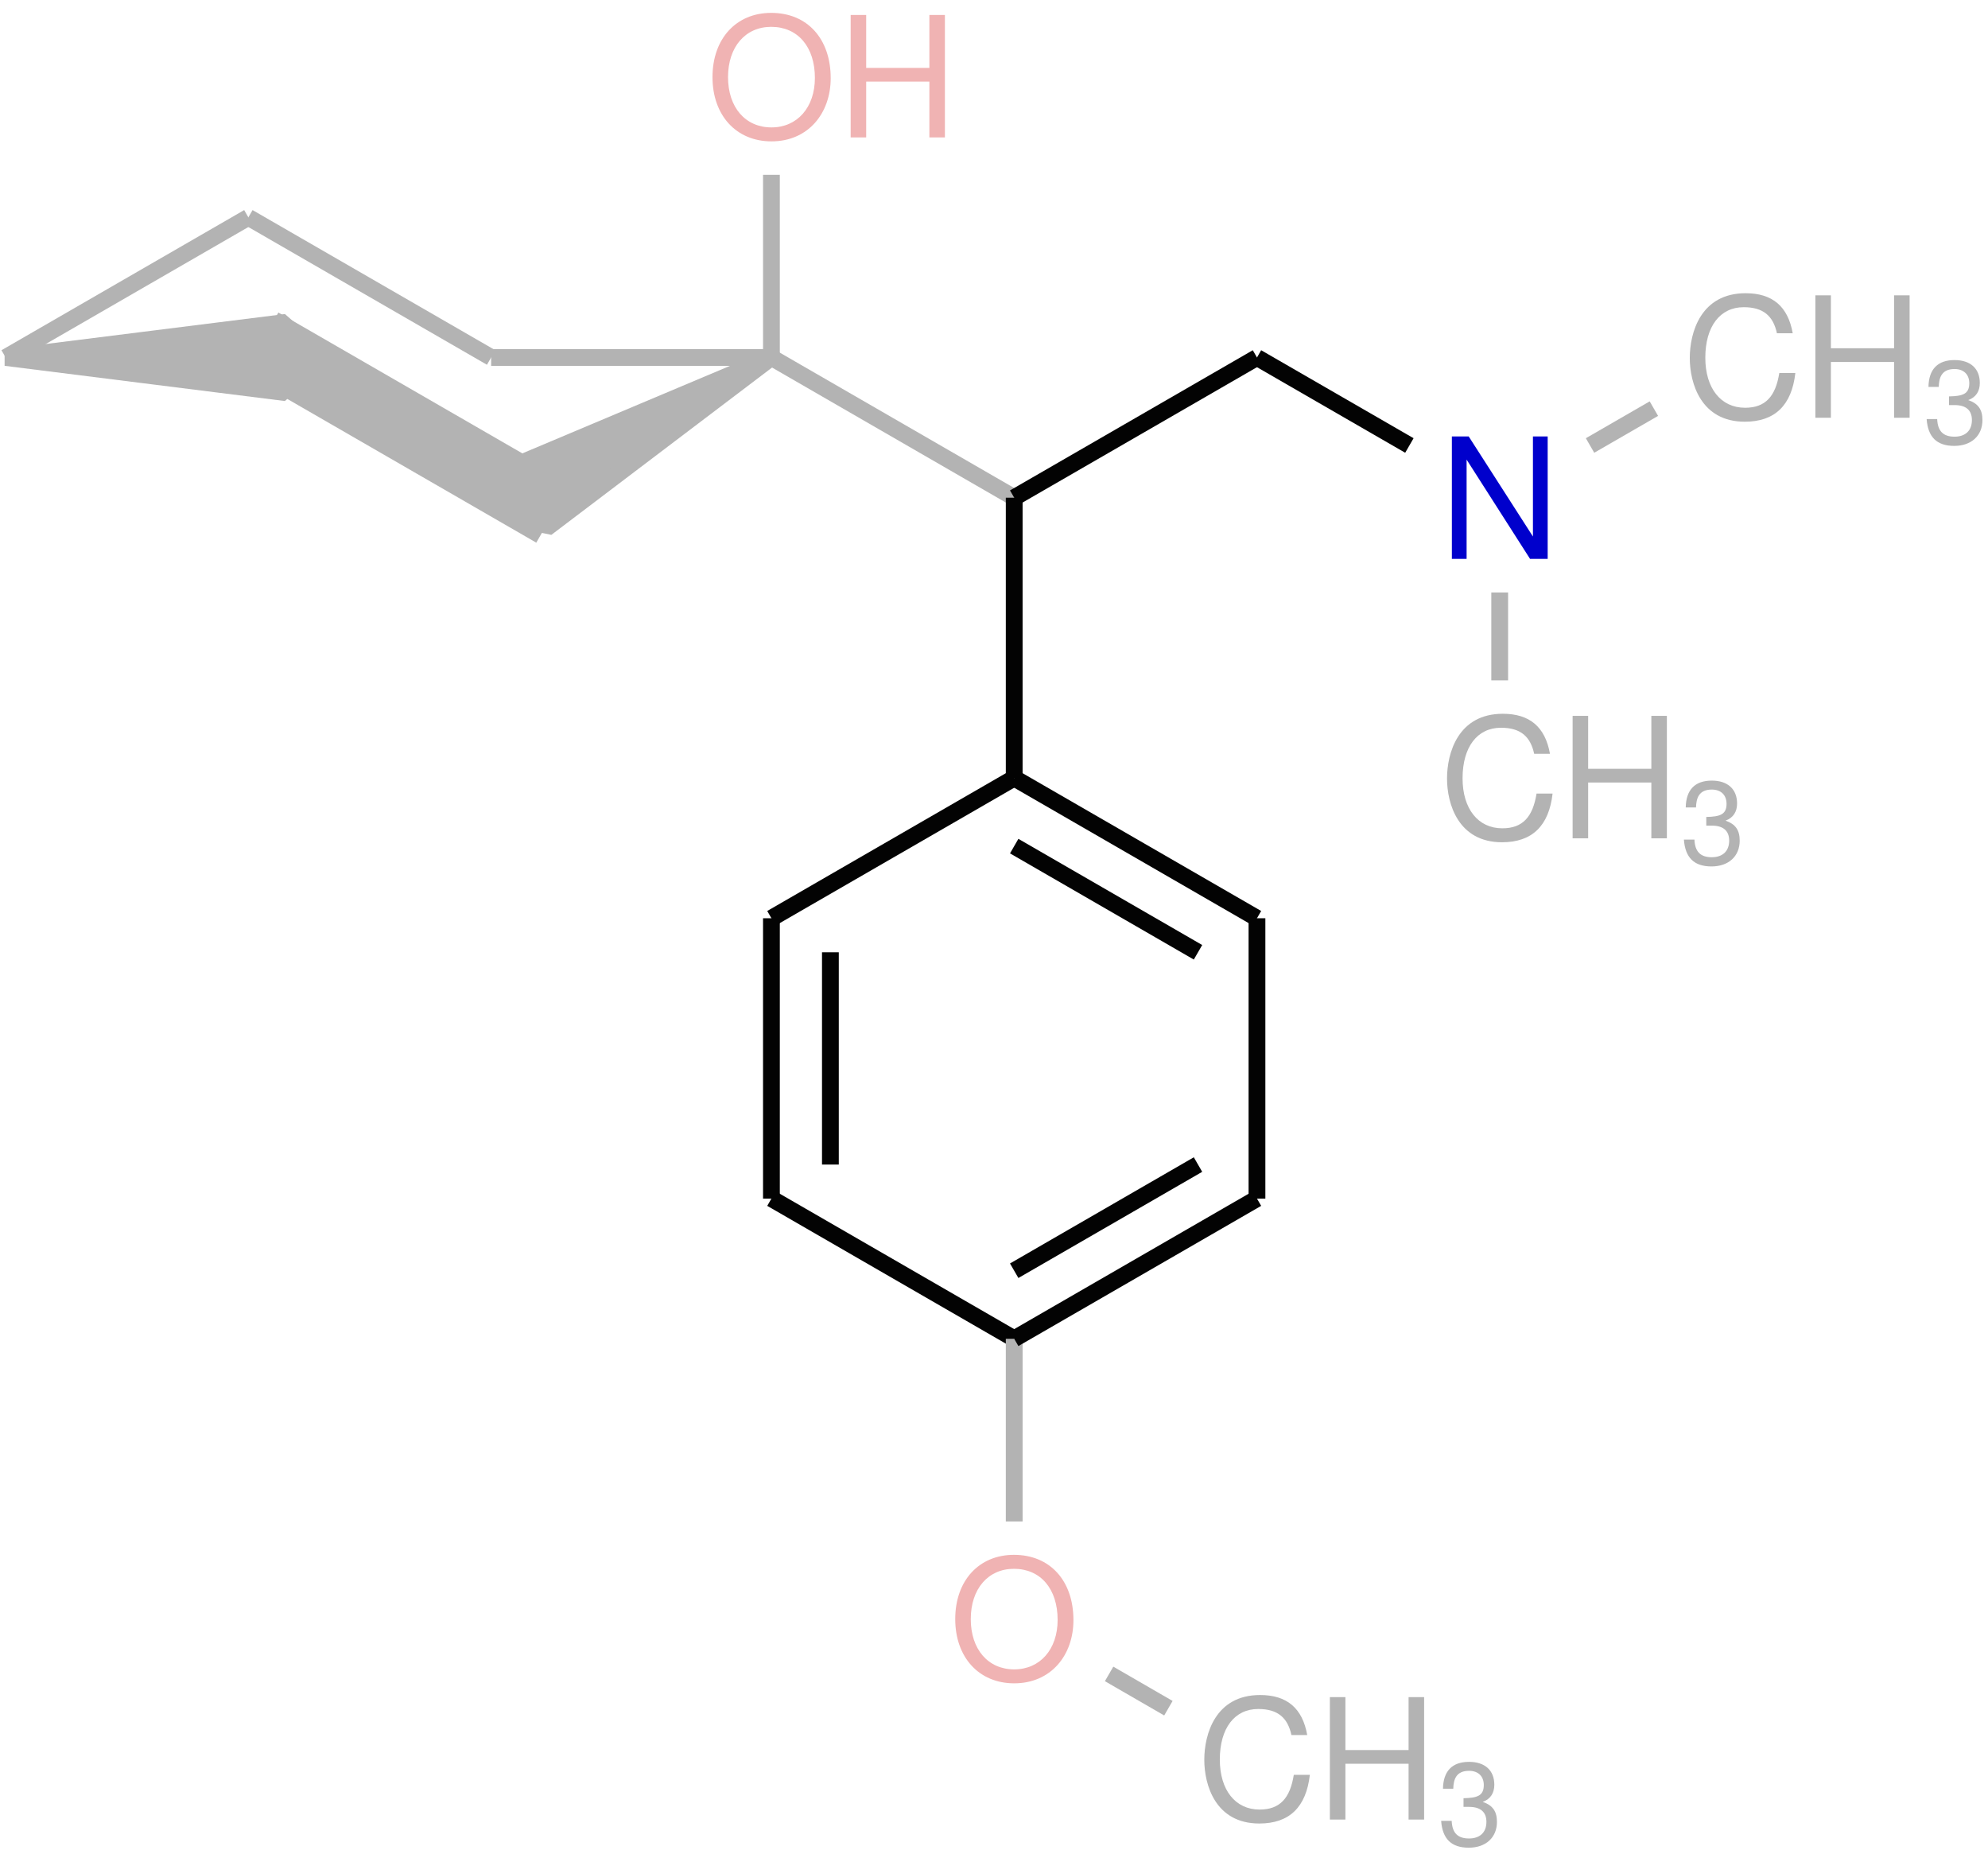
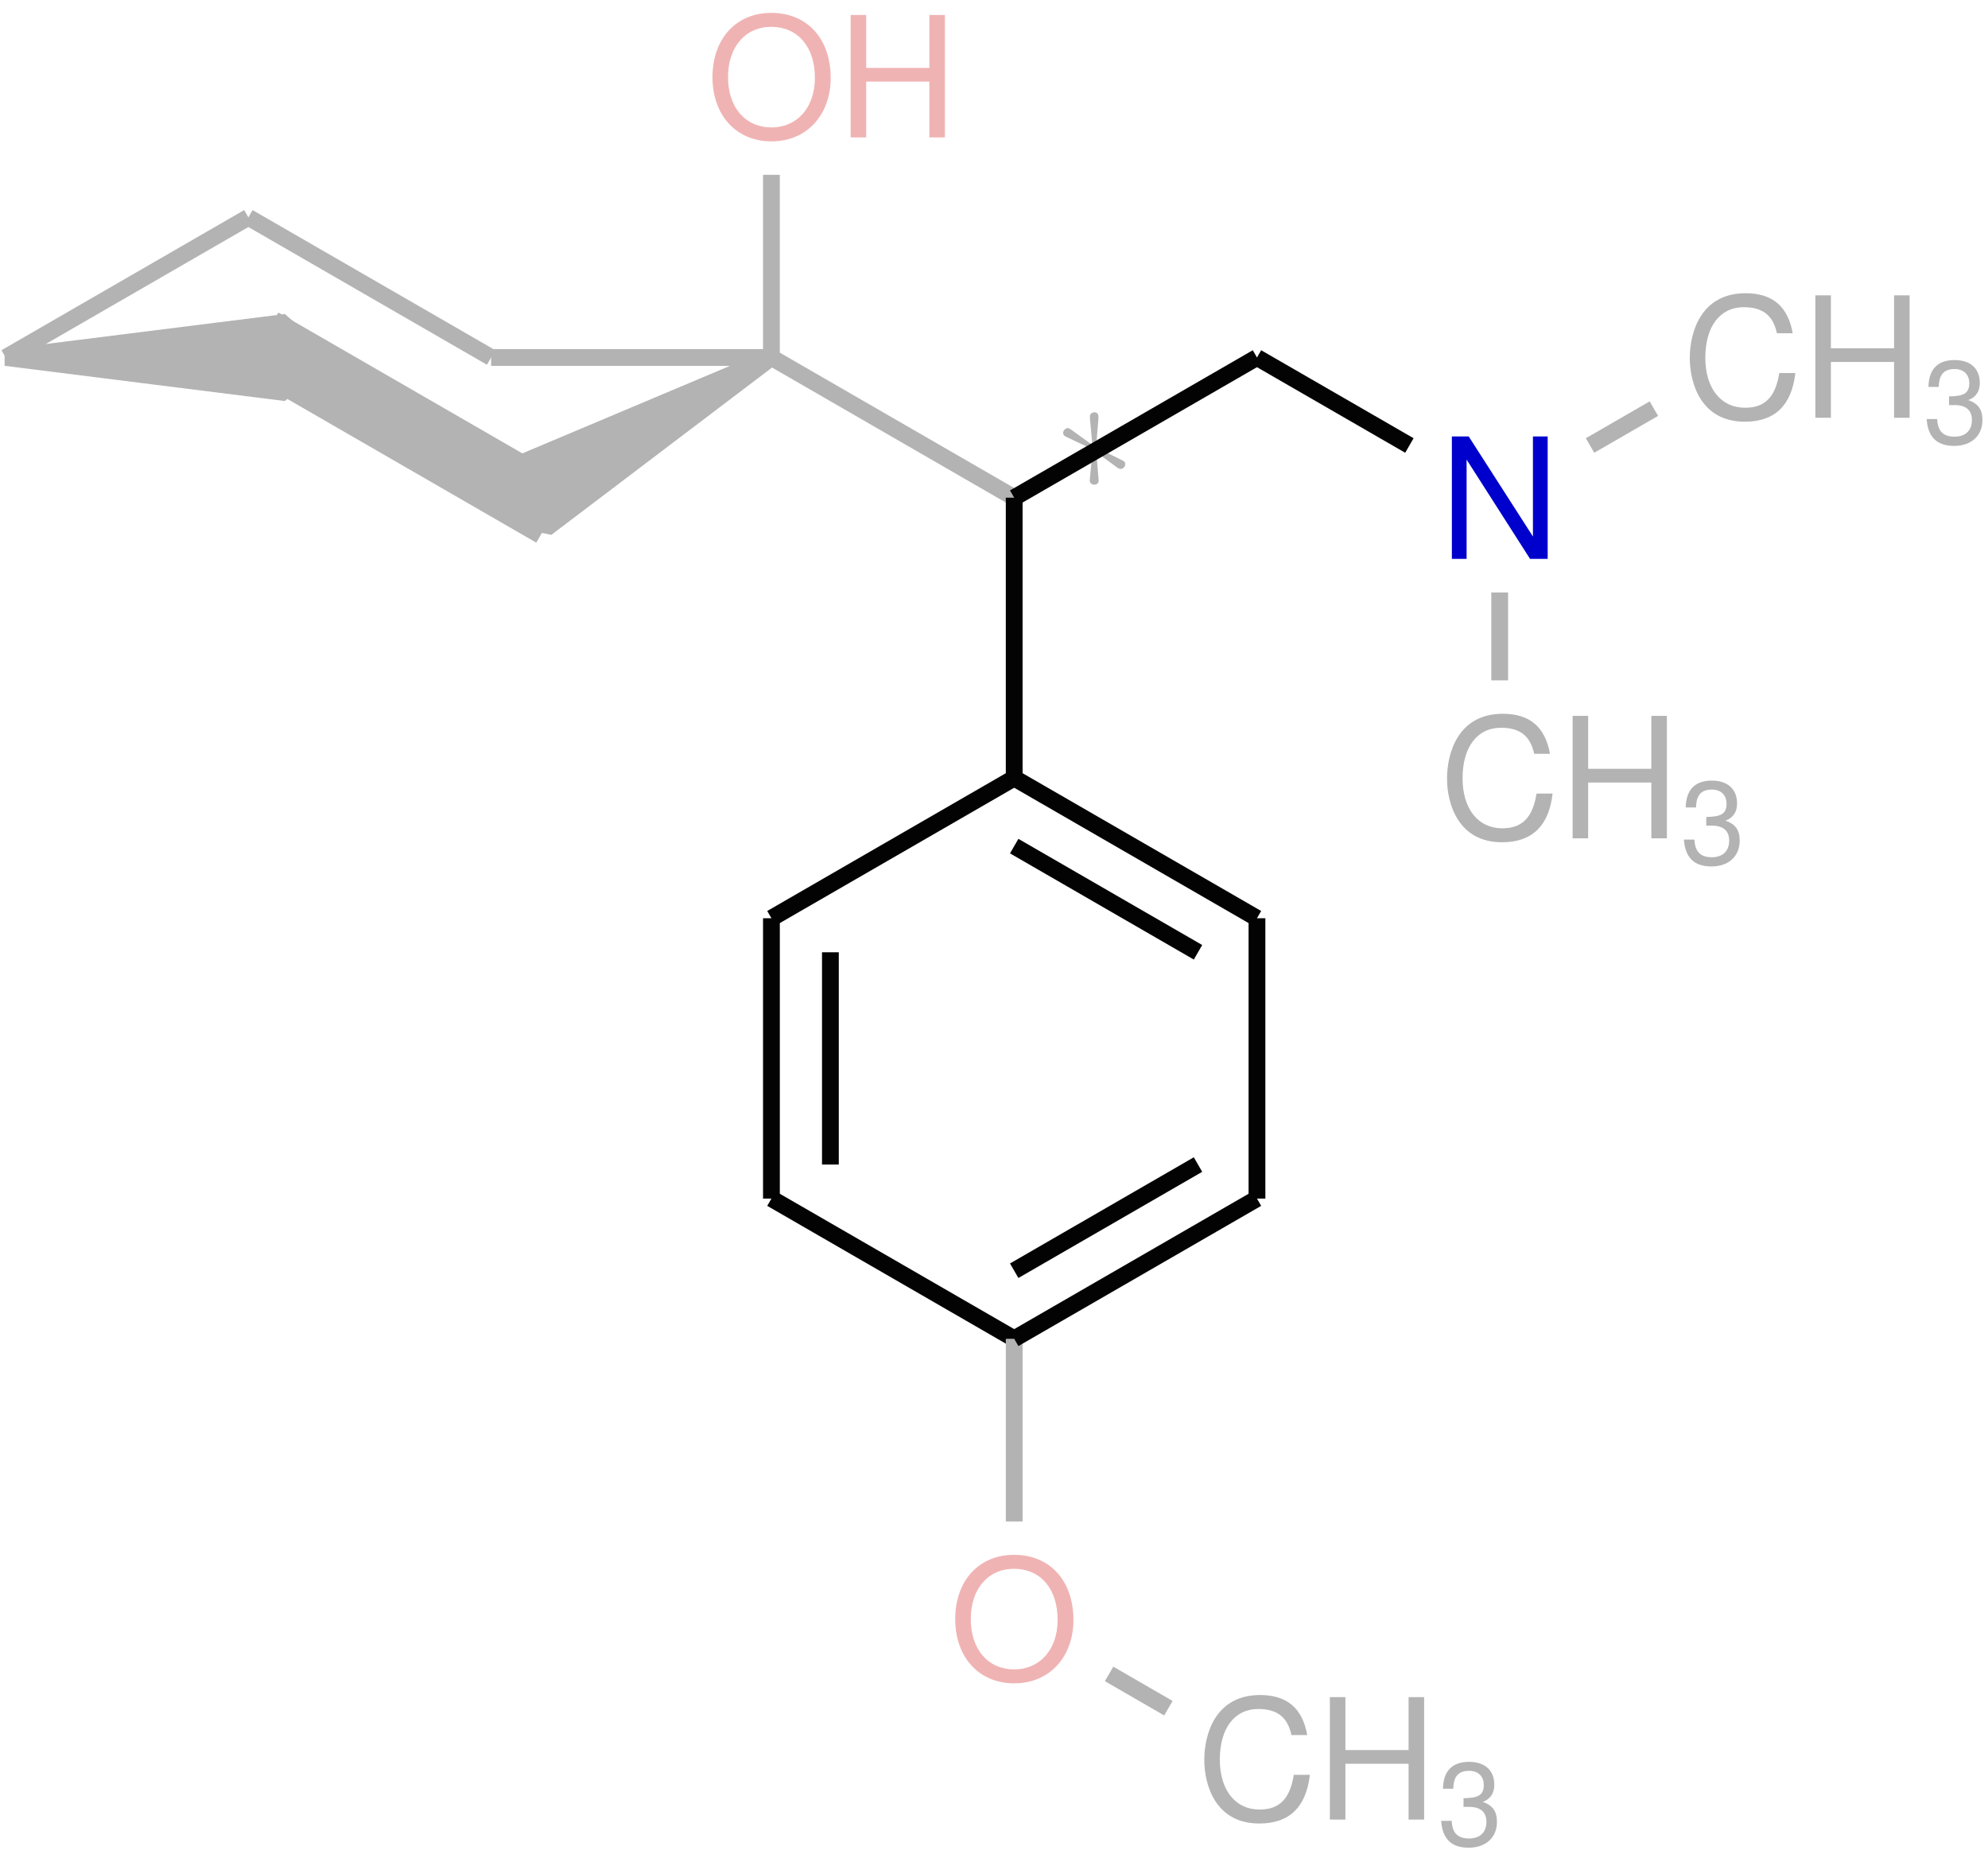
<svg xmlns="http://www.w3.org/2000/svg" xmlns:xlink="http://www.w3.org/1999/xlink" width="118pt" height="110pt" viewBox="0 0 118 110" version="1.1">
  <defs>
    <g>
      <symbol overflow="visible" id="glyph0-0">
        <path style="stroke:none;" d="M 6.172 -5.188 C 6.172 -6.344 5.344 -7.094 4.047 -7.094 C 2.609 -7.094 1.859 -6.297 1.859 -4.766 L 2.719 -4.766 C 2.719 -5.656 2.953 -6.312 4 -6.312 C 4.766 -6.312 5.281 -5.859 5.281 -5.188 C 5.281 -3.922 3.484 -3.594 3.484 -2.25 L 3.484 -1.688 L 4.391 -1.688 L 4.391 -2.156 C 4.391 -3.344 6.172 -3.531 6.172 -5.188 Z M 4.391 -0.75 L 3.484 -0.75 L 3.484 0.297 L 4.391 0.297 Z M 0.344 1.391 L 7.625 1.391 L 7.625 -7.969 L 0.344 -7.969 Z M 1.172 0.688 L 1.172 -7.281 L 6.797 -7.281 L 6.797 0.688 Z M 1.172 0.688 " />
      </symbol>
      <symbol overflow="visible" id="glyph0-1">
        <path style="stroke:none;" d="M 7.422 -3.516 C 7.422 -5.859 6.031 -7.391 3.891 -7.391 C 1.812 -7.391 0.406 -5.859 0.406 -3.578 C 0.406 -1.312 1.812 0.234 3.906 0.234 C 6.078 0.234 7.422 -1.422 7.422 -3.516 Z M 3.891 -6.562 C 5.469 -6.562 6.484 -5.375 6.484 -3.531 C 6.484 -1.781 5.438 -0.594 3.906 -0.594 C 2.359 -0.594 1.328 -1.781 1.328 -3.578 C 1.328 -5.375 2.359 -6.562 3.891 -6.562 Z M 3.891 -6.562 " />
      </symbol>
      <symbol overflow="visible" id="glyph0-2">
        <path style="stroke:none;" d="M 5.469 -3.312 L 5.469 0 L 6.391 0 L 6.391 -7.266 L 5.469 -7.266 L 5.469 -4.125 L 1.719 -4.125 L 1.719 -7.266 L 0.797 -7.266 L 0.797 0 L 1.719 0 L 1.719 -3.312 Z M 5.469 -3.312 " />
      </symbol>
      <symbol overflow="visible" id="glyph0-3">
        <path style="stroke:none;" d="M 0.406 -3.547 C 0.406 -2.062 1.062 0.234 3.672 0.234 C 5.453 0.234 6.453 -0.734 6.672 -2.656 L 5.719 -2.656 C 5.5 -1.281 4.906 -0.594 3.688 -0.594 C 2.25 -0.594 1.328 -1.75 1.328 -3.562 C 1.328 -5.422 2.203 -6.562 3.609 -6.562 C 4.781 -6.562 5.359 -6.031 5.578 -5.016 L 6.516 -5.016 C 6.234 -6.609 5.312 -7.391 3.719 -7.391 C 1.062 -7.391 0.406 -5.062 0.406 -3.547 Z M 0.406 -3.547 " />
      </symbol>
      <symbol overflow="visible" id="glyph0-4">
        <path style="stroke:none;" d="M 6.484 -7.266 L 5.609 -7.266 L 5.609 -1.328 L 1.797 -7.266 L 0.797 -7.266 L 0.797 0 L 1.672 0 L 1.672 -5.891 L 5.438 0 L 6.484 0 Z M 6.484 -7.266 " />
      </symbol>
      <symbol overflow="visible" id="glyph1-0">
        <path style="stroke:none;" d="M 4.312 -3.625 C 4.312 -4.438 3.734 -4.969 2.828 -4.969 C 1.828 -4.969 1.297 -4.406 1.297 -3.328 L 1.891 -3.328 C 1.891 -3.953 2.062 -4.422 2.797 -4.422 C 3.328 -4.422 3.688 -4.094 3.688 -3.625 C 3.688 -2.75 2.438 -2.516 2.438 -1.562 L 2.438 -1.188 L 3.062 -1.188 L 3.062 -1.516 C 3.062 -2.344 4.312 -2.469 4.312 -3.625 Z M 3.062 -0.516 L 2.438 -0.516 L 2.438 0.203 L 3.062 0.203 Z M 0.25 0.969 L 5.328 0.969 L 5.328 -5.578 L 0.25 -5.578 Z M 0.828 0.484 L 0.828 -5.094 L 4.75 -5.094 L 4.75 0.484 Z M 0.828 0.484 " />
      </symbol>
      <symbol overflow="visible" id="glyph1-1">
        <path style="stroke:none;" d="M 1.875 -4.406 C 2.422 -4.406 2.75 -4.078 2.75 -3.562 C 2.75 -2.922 2.359 -2.797 1.547 -2.781 L 1.547 -2.266 L 1.875 -2.266 C 2.547 -2.266 2.906 -1.969 2.906 -1.375 C 2.906 -0.75 2.516 -0.391 1.875 -0.391 C 1.203 -0.391 0.875 -0.719 0.844 -1.438 L 0.219 -1.438 C 0.297 -0.359 0.828 0.156 1.859 0.156 C 2.875 0.156 3.531 -0.453 3.531 -1.375 C 3.531 -2 3.281 -2.359 2.688 -2.562 C 3.156 -2.734 3.375 -3.094 3.375 -3.578 C 3.375 -4.438 2.812 -4.938 1.875 -4.938 C 0.875 -4.938 0.344 -4.391 0.328 -3.344 L 0.938 -3.344 C 0.953 -3.875 1.094 -4.406 1.875 -4.406 Z M 1.875 -4.406 " />
+       </symbol>
+       <symbol overflow="visible" id="glyph2-0">
+         <path style="stroke:none;" d="" />
+       </symbol>
+       <symbol overflow="visible" id="glyph2-1">
+         <path style="stroke:none;" d="M 2.734 -4.25 C 2.75 -4.391 2.75 -4.641 2.5 -4.641 C 2.328 -4.641 2.203 -4.5 2.234 -4.375 L 2.234 -4.25 L 2.375 -2.703 L 1.094 -3.625 C 1 -3.672 0.984 -3.703 0.922 -3.703 C 0.781 -3.703 0.641 -3.562 0.641 -3.422 C 0.641 -3.266 0.75 -3.219 0.844 -3.172 L 2.266 -2.5 L 0.891 -1.828 C 0.734 -1.75 0.641 -1.703 0.641 -1.562 C 0.641 -1.406 0.781 -1.281 0.922 -1.281 C 0.984 -1.281 1 -1.281 1.25 -1.469 L 2.375 -2.266 L 2.219 -0.594 C 2.219 -0.391 2.406 -0.344 2.484 -0.344 C 2.609 -0.344 2.75 -0.406 2.75 -0.594 L 2.609 -2.266 L 3.875 -1.344 C 3.969 -1.297 3.984 -1.281 4.062 -1.281 C 4.203 -1.281 4.328 -1.422 4.328 -1.562 C 4.328 -1.703 4.234 -1.75 4.109 -1.812 C 3.516 -2.109 3.5 -2.109 2.719 -2.484 L 4.094 -3.156 C 4.25 -3.234 4.328 -3.266 4.328 -3.422 C 4.328 -3.562 4.203 -3.703 4.062 -3.703 C 3.984 -3.703 3.969 -3.703 3.719 -3.516 L 2.609 -2.703 Z M 2.734 -4.25 " />
      </symbol>
    </g>
  </defs>
  <g id="surface6">
    <path style="fill:none;stroke-width:0.996;stroke-linecap:butt;stroke-linejoin:miter;stroke:rgb(70%,70%,70%);stroke-opacity:1;stroke-miterlimit:10;" d="M 0.001 0.001 L 14.407 8.318 " transform="matrix(1,0,0,-1,0.335,21.216)" />
    <path style="fill:none;stroke-width:0.996;stroke-linecap:butt;stroke-linejoin:miter;stroke:rgb(70%,70%,70%);stroke-opacity:1;stroke-miterlimit:10;" d="M 14.407 8.318 L 28.817 0.001 " transform="matrix(1,0,0,-1,0.335,21.216)" />
    <path style="fill:none;stroke-width:0.996;stroke-linecap:butt;stroke-linejoin:miter;stroke:rgb(70%,70%,70%);stroke-opacity:1;stroke-miterlimit:10;" d="M 28.817 0.001 L 45.454 0.001 " transform="matrix(1,0,0,-1,0.335,21.216)" />
    <g style="fill:rgb(93.999%,70%,70%);fill-opacity:1;">
      <use xlink:href="#glyph0-1" x="41.885" y="8.155" />
    </g>
    <g style="fill:rgb(93.999%,70%,70%);fill-opacity:1;">
      <use xlink:href="#glyph0-2" x="49.695" y="8.155" />
    </g>
    <path style="fill:none;stroke-width:0.996;stroke-linecap:butt;stroke-linejoin:miter;stroke:rgb(70%,70%,70%);stroke-opacity:1;stroke-miterlimit:10;" d="M 45.454 0.001 L 45.454 10.841 " transform="matrix(1,0,0,-1,0.335,21.216)" />
    <path style="fill:none;stroke-width:0.996;stroke-linecap:butt;stroke-linejoin:miter;stroke:rgb(70%,70%,70%);stroke-opacity:1;stroke-miterlimit:10;" d="M 45.454 0.001 L 59.864 -8.319 " transform="matrix(1,0,0,-1,0.335,21.216)" />
    <path style="fill:none;stroke-width:0.996;stroke-linecap:butt;stroke-linejoin:miter;stroke:rgb(0.999%,0.999%,0.999%);stroke-opacity:1;stroke-miterlimit:10;" d="M 59.864 -8.319 L 59.864 -24.956 " transform="matrix(1,0,0,-1,0.335,21.216)" />
    <path style="fill:none;stroke-width:0.996;stroke-linecap:butt;stroke-linejoin:miter;stroke:rgb(0.999%,0.999%,0.999%);stroke-opacity:1;stroke-miterlimit:10;" d="M 59.864 -24.956 L 45.454 -33.276 " transform="matrix(1,0,0,-1,0.335,21.216)" />
    <path style="fill:none;stroke-width:0.996;stroke-linecap:butt;stroke-linejoin:miter;stroke:rgb(0.999%,0.999%,0.999%);stroke-opacity:1;stroke-miterlimit:10;" d="M 45.454 -33.276 L 45.454 -49.913 " transform="matrix(1,0,0,-1,0.335,21.216)" />
    <path style="fill:none;stroke-width:0.996;stroke-linecap:butt;stroke-linejoin:miter;stroke:rgb(0.999%,0.999%,0.999%);stroke-opacity:1;stroke-miterlimit:10;" d="M 48.954 -35.296 L 48.954 -47.893 " transform="matrix(1,0,0,-1,0.335,21.216)" />
    <path style="fill:none;stroke-width:0.996;stroke-linecap:butt;stroke-linejoin:miter;stroke:rgb(0.999%,0.999%,0.999%);stroke-opacity:1;stroke-miterlimit:10;" d="M 45.454 -49.913 L 59.864 -58.233 " transform="matrix(1,0,0,-1,0.335,21.216)" />
    <g style="fill:rgb(93.999%,70%,70%);fill-opacity:1;">
      <use xlink:href="#glyph0-1" x="56.293" y="99.661" />
    </g>
    <path style="fill:none;stroke-width:0.996;stroke-linecap:butt;stroke-linejoin:miter;stroke:rgb(70%,70%,70%);stroke-opacity:1;stroke-miterlimit:10;" d="M 59.864 -58.233 L 59.864 -69.073 " transform="matrix(1,0,0,-1,0.335,21.216)" />
    <g style="fill:rgb(70%,70%,70%);fill-opacity:1;">
      <use xlink:href="#glyph0-3" x="71.076" y="107.98" />
    </g>
    <g style="fill:rgb(70%,70%,70%);fill-opacity:1;">
      <use xlink:href="#glyph0-2" x="78.139" y="107.98" />
    </g>
    <g style="fill:rgb(70%,70%,70%);fill-opacity:1;">
      <use xlink:href="#glyph1-1" x="85.322" y="109.493" />
    </g>
    <path style="fill:none;stroke-width:0.996;stroke-linecap:butt;stroke-linejoin:miter;stroke:rgb(70%,70%,70%);stroke-opacity:1;stroke-miterlimit:10;" d="M 65.497 -78.12 L 69.017 -80.155 " transform="matrix(1,0,0,-1,0.335,21.216)" />
    <path style="fill:none;stroke-width:0.996;stroke-linecap:butt;stroke-linejoin:miter;stroke:rgb(0.999%,0.999%,0.999%);stroke-opacity:1;stroke-miterlimit:10;" d="M 59.864 -58.233 L 74.274 -49.913 " transform="matrix(1,0,0,-1,0.335,21.216)" />
    <path style="fill:none;stroke-width:0.996;stroke-linecap:butt;stroke-linejoin:miter;stroke:rgb(0.999%,0.999%,0.999%);stroke-opacity:1;stroke-miterlimit:10;" d="M 59.864 -54.194 L 70.774 -47.893 " transform="matrix(1,0,0,-1,0.335,21.216)" />
    <path style="fill:none;stroke-width:0.996;stroke-linecap:butt;stroke-linejoin:miter;stroke:rgb(0.999%,0.999%,0.999%);stroke-opacity:1;stroke-miterlimit:10;" d="M 74.274 -49.913 L 74.274 -33.276 " transform="matrix(1,0,0,-1,0.335,21.216)" />
    <path style="fill:none;stroke-width:0.996;stroke-linecap:butt;stroke-linejoin:miter;stroke:rgb(0.999%,0.999%,0.999%);stroke-opacity:1;stroke-miterlimit:10;" d="M 74.274 -33.276 L 59.864 -24.956 " transform="matrix(1,0,0,-1,0.335,21.216)" />
    <path style="fill:none;stroke-width:0.996;stroke-linecap:butt;stroke-linejoin:miter;stroke:rgb(0.999%,0.999%,0.999%);stroke-opacity:1;stroke-miterlimit:10;" d="M 70.774 -35.296 L 59.864 -28.995 " transform="matrix(1,0,0,-1,0.335,21.216)" />
+     <g style="fill:rgb(70%,70%,70%);fill-opacity:1;">
+       <use xlink:href="#glyph2-1" x="62.463" y="29.107" />
+     </g>
    <path style="fill:none;stroke-width:0.996;stroke-linecap:butt;stroke-linejoin:miter;stroke:rgb(0.999%,0.999%,0.999%);stroke-opacity:1;stroke-miterlimit:10;" d="M 59.864 -8.319 L 74.274 0.001 " transform="matrix(1,0,0,-1,0.335,21.216)" />
    <g style="fill:rgb(0%,0%,79.999%);fill-opacity:1;">
      <use xlink:href="#glyph0-4" x="85.38" y="33.166" />
    </g>
    <path style="fill:none;stroke-width:0.996;stroke-linecap:butt;stroke-linejoin:miter;stroke:rgb(0.999%,0.999%,0.999%);stroke-opacity:1;stroke-miterlimit:10;" d="M 74.274 0.001 L 83.321 -5.221 " transform="matrix(1,0,0,-1,0.335,21.216)" />
    <g style="fill:rgb(70%,70%,70%);fill-opacity:1;">
      <use xlink:href="#glyph0-3" x="85.484" y="49.749" />
    </g>
    <g style="fill:rgb(70%,70%,70%);fill-opacity:1;">
      <use xlink:href="#glyph0-2" x="92.548" y="49.749" />
    </g>
    <g style="fill:rgb(70%,70%,70%);fill-opacity:1;">
      <use xlink:href="#glyph1-1" x="99.731" y="51.262" />
    </g>
    <path style="fill:none;stroke-width:0.996;stroke-linecap:butt;stroke-linejoin:miter;stroke:rgb(70%,70%,70%);stroke-opacity:1;stroke-miterlimit:10;" d="M 88.681 -13.944 L 88.681 -19.159 " transform="matrix(1,0,0,-1,0.335,21.216)" />
    <g style="fill:rgb(70%,70%,70%);fill-opacity:1;">
      <use xlink:href="#glyph0-3" x="99.893" y="24.792" />
    </g>
    <g style="fill:rgb(70%,70%,70%);fill-opacity:1;">
      <use xlink:href="#glyph0-2" x="106.956" y="24.792" />
    </g>
    <g style="fill:rgb(70%,70%,70%);fill-opacity:1;">
      <use xlink:href="#glyph1-1" x="114.139" y="26.305" />
    </g>
    <path style="fill:none;stroke-width:0.996;stroke-linecap:butt;stroke-linejoin:miter;stroke:rgb(70%,70%,70%);stroke-opacity:1;stroke-miterlimit:10;" d="M 94.044 -5.221 L 97.833 -3.034 " transform="matrix(1,0,0,-1,0.335,21.216)" />
    <path style="fill-rule:nonzero;fill:rgb(70%,70%,70%);fill-opacity:1;stroke-width:0.996;stroke-linecap:butt;stroke-linejoin:bevel;stroke:rgb(70%,70%,70%);stroke-opacity:1;stroke-miterlimit:10;" d="M 32.091 -10.128 L 30.001 -6.511 L 45.454 0.001 Z M 32.091 -10.128 " transform="matrix(1,0,0,-1,0.335,21.216)" />
    <path style="fill:none;stroke-width:4.176;stroke-linecap:butt;stroke-linejoin:miter;stroke:rgb(70%,70%,70%);stroke-opacity:1;stroke-miterlimit:10;" d="M 32.54 -9.179 L 15.145 0.861 " transform="matrix(1,0,0,-1,0.335,21.216)" />
    <path style="fill-rule:nonzero;fill:rgb(70%,70%,70%);fill-opacity:1;stroke-width:0.996;stroke-linecap:butt;stroke-linejoin:bevel;stroke:rgb(70%,70%,70%);stroke-opacity:1;stroke-miterlimit:10;" d="M 16.638 2.087 L 16.638 -2.089 L 0.001 0.001 Z M 16.638 2.087 " transform="matrix(1,0,0,-1,0.335,21.216)" />
  </g>
</svg>
